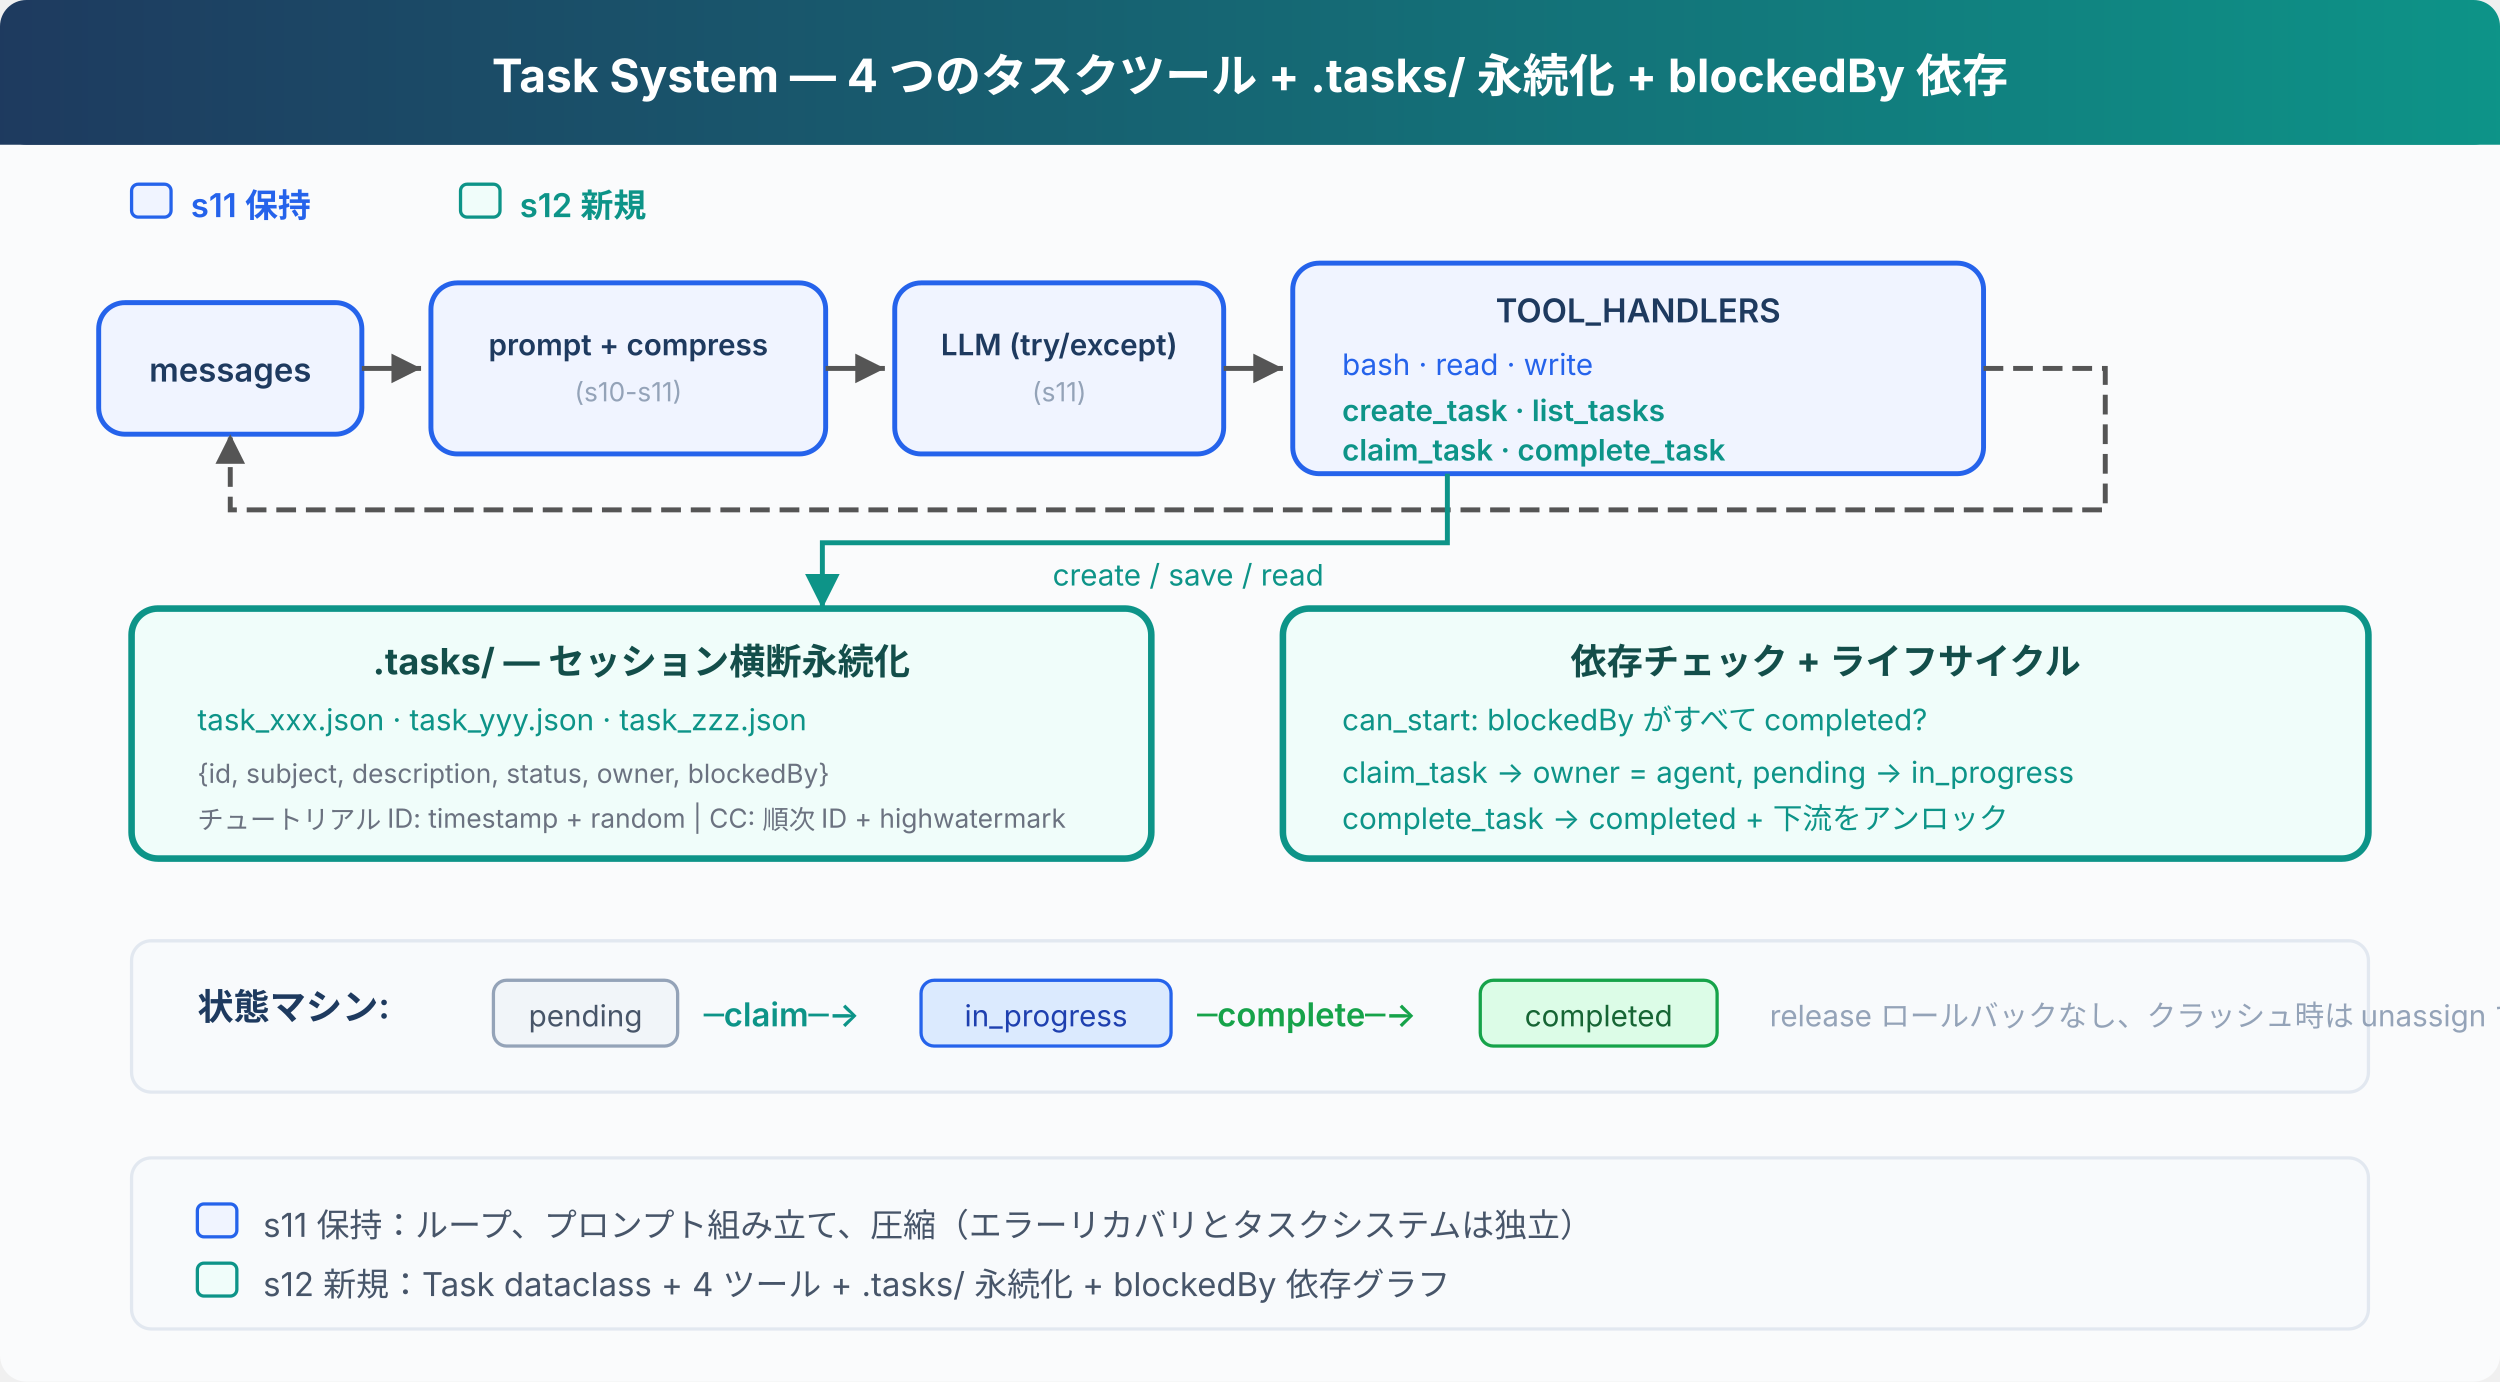
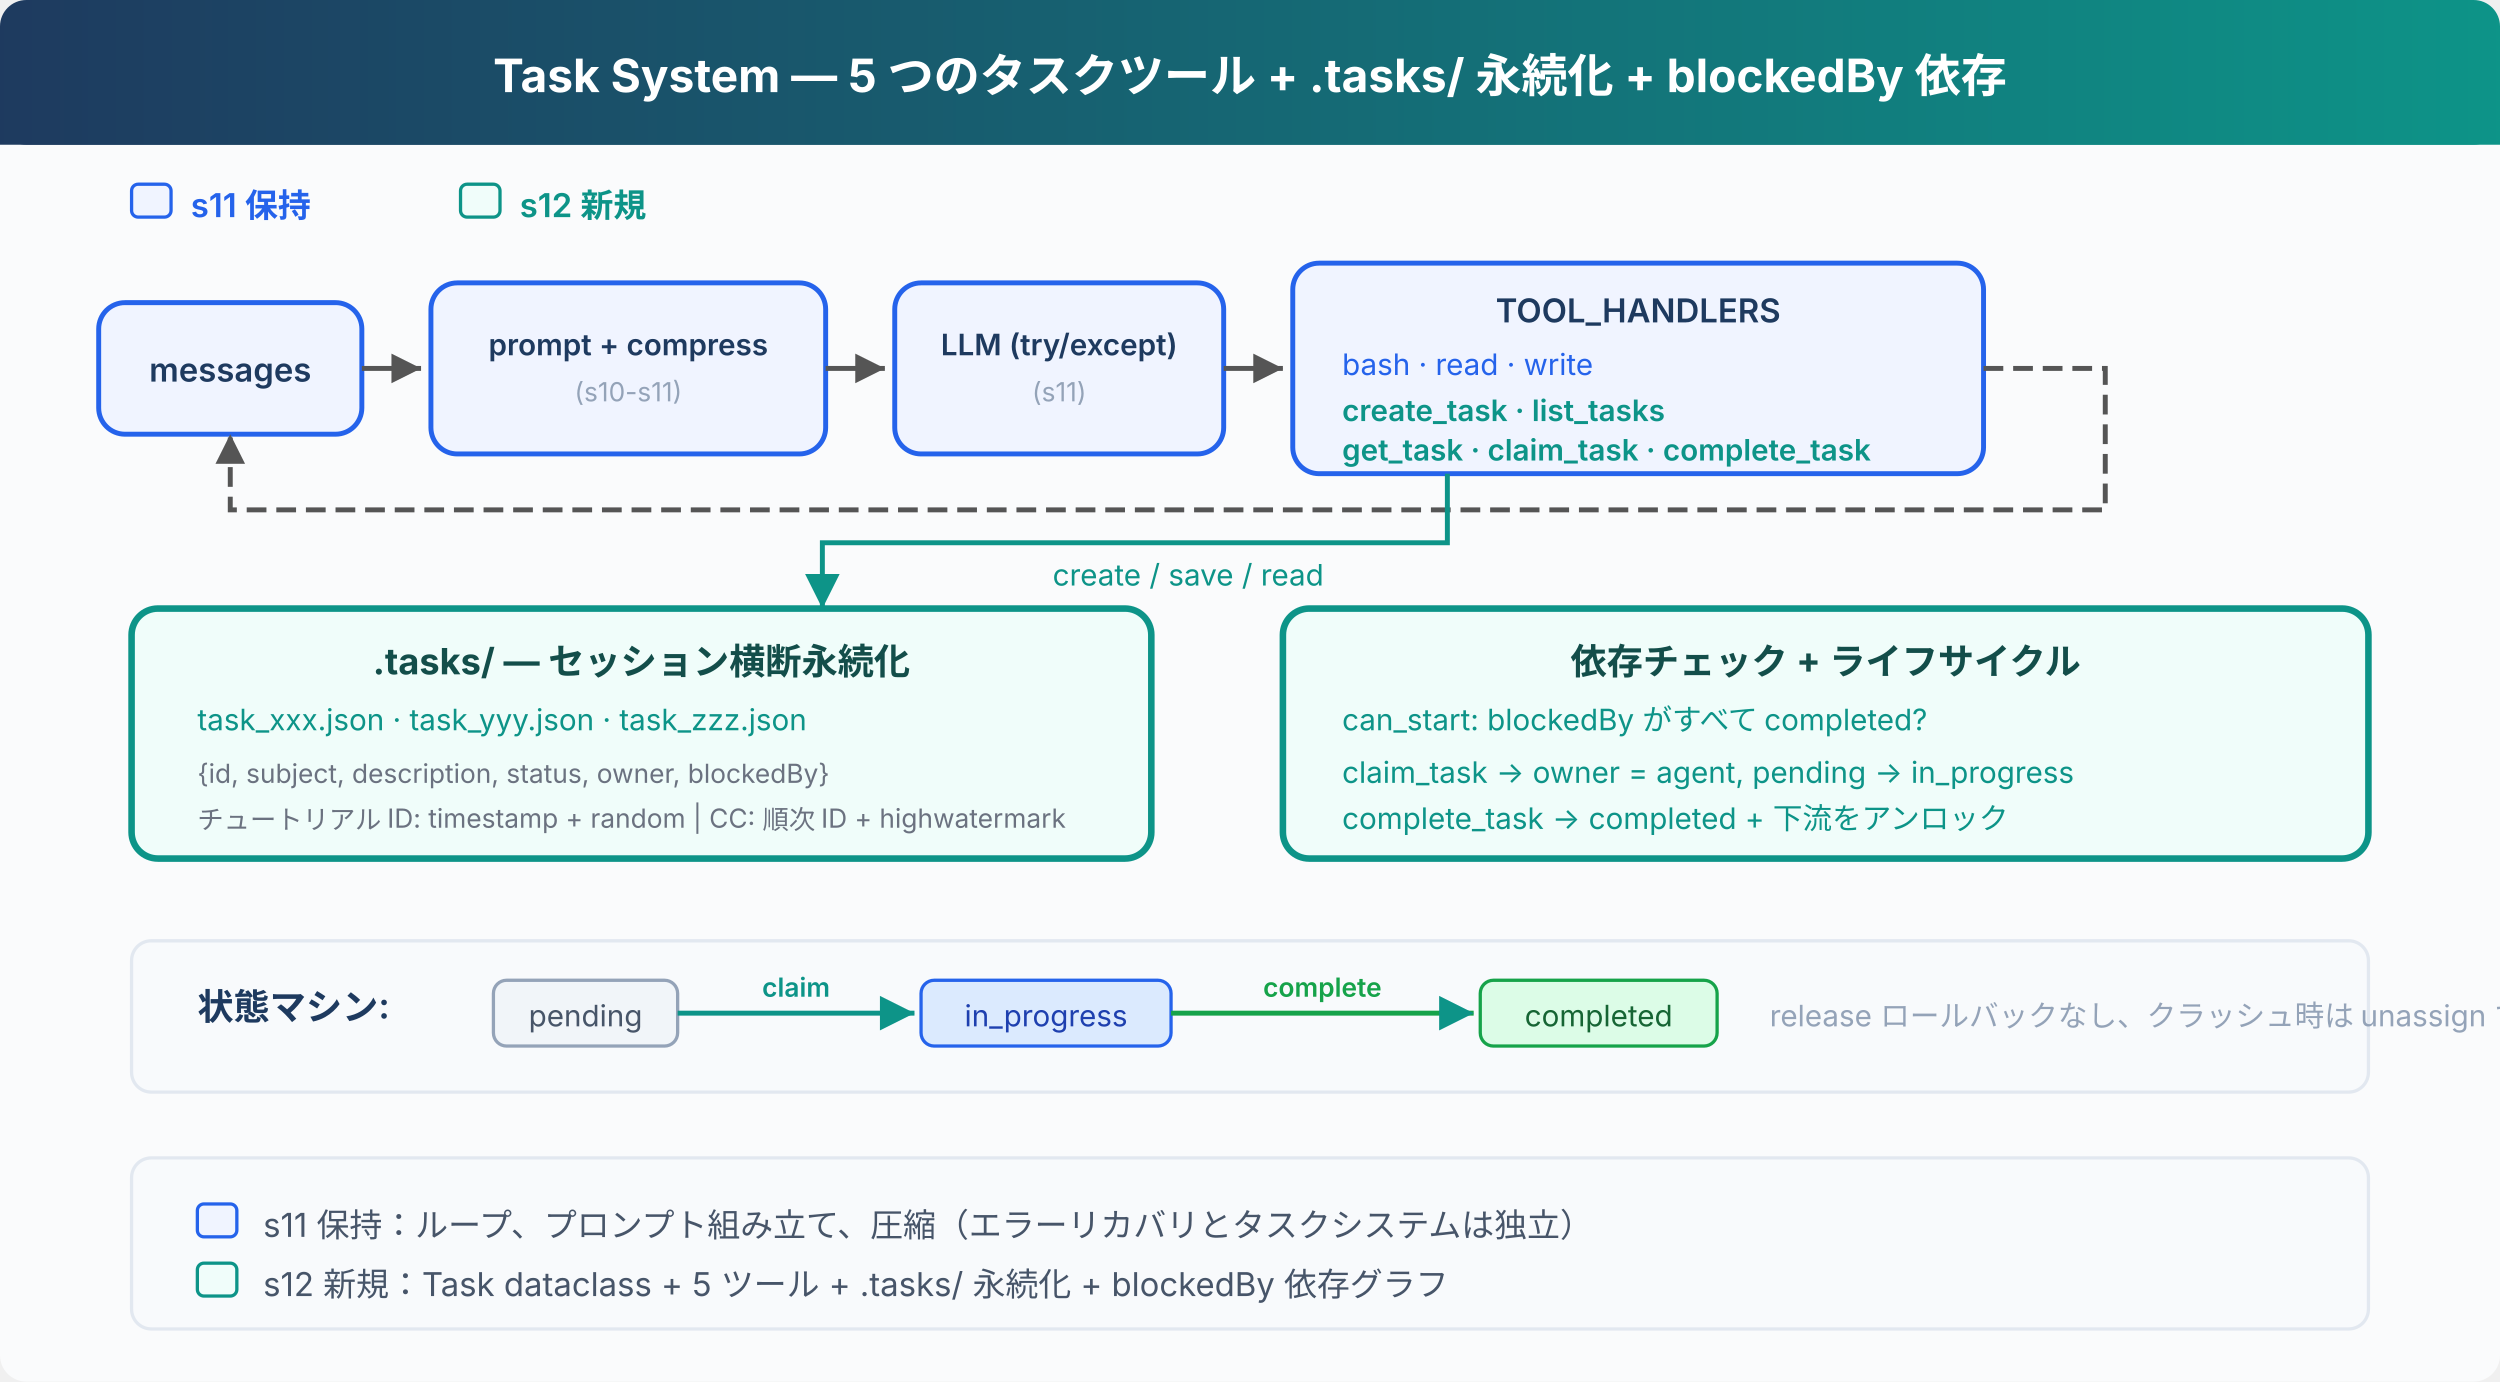
<svg xmlns="http://www.w3.org/2000/svg" viewBox="0 0 760 420" font-family="system-ui, -apple-system, sans-serif">
  <defs>
    <linearGradient id="header" x1="0" y1="0" x2="1" y2="0">
      <stop offset="0%" stop-color="#1e3a5f" />
      <stop offset="100%" stop-color="#0d9488" />
    </linearGradient>
    <marker id="arrow" viewBox="0 0 10 10" refX="10" refY="5" markerWidth="6" markerHeight="6" orient="auto-start-reverse">
      <path d="M 0 0 L 10 5 L 0 10 z" fill="#555" />
    </marker>
    <marker id="arrow-teal" viewBox="0 0 10 10" refX="10" refY="5" markerWidth="7" markerHeight="7" orient="auto-start-reverse">
      <path d="M 0 0 L 10 5 L 0 10 z" fill="#0d9488" />
    </marker>
  </defs>
  <rect width="760" height="420" fill="#fafbfc" rx="8" />
  <rect x="0" y="0" width="760" height="44" fill="url(#header)" rx="8" />
  <rect x="0" y="36" width="760" height="8" fill="url(#header)" />
-   <text x="380" y="28" fill="#fff" font-size="14" font-weight="700" text-anchor="middle">Task System — 4 つのタスクツール + .tasks/ 永続化 + blockedBy 依存</text>
+   <text x="380" y="28" fill="#fff" font-size="14" font-weight="700" text-anchor="middle">Task System — 5 つのタスクツール + .tasks/ 永続化 + blockedBy 依存</text>
  <rect x="40" y="56" width="12" height="10" rx="2" fill="#f0f4ff" stroke="#2563eb" stroke-width="1" />
  <text x="58" y="66" fill="#2563eb" font-size="10" font-weight="600">s11 保持</text>
  <rect x="140" y="56" width="12" height="10" rx="2" fill="#f0fdfa" stroke="#0d9488" stroke-width="1" />
  <text x="158" y="66" fill="#0d9488" font-size="10" font-weight="600">s12 新規</text>
  <rect x="30" y="92" width="80" height="40" rx="8" fill="#f0f4ff" stroke="#2563eb" stroke-width="1.5" />
  <text x="70" y="116" fill="#1e3a5f" font-size="10" font-weight="600" text-anchor="middle">messages</text>
  <line x1="110" y1="112" x2="128" y2="112" stroke="#555" stroke-width="1.5" marker-end="url(#arrow)" />
  <rect x="131" y="86" width="120" height="52" rx="8" fill="#f0f4ff" stroke="#2563eb" stroke-width="1.5" />
  <text x="191" y="108" fill="#1e3a5f" font-size="9" font-weight="600" text-anchor="middle">prompt + compress</text>
  <text x="191" y="122" fill="#94a3b8" font-size="8" text-anchor="middle">(s10-s11)</text>
  <line x1="251" y1="112" x2="269" y2="112" stroke="#555" stroke-width="1.5" marker-end="url(#arrow)" />
  <rect x="272" y="86" width="100" height="52" rx="8" fill="#f0f4ff" stroke="#2563eb" stroke-width="1.5" />
  <text x="322" y="108" fill="#1e3a5f" font-size="9" font-weight="600" text-anchor="middle">LLM (try/except)</text>
  <text x="322" y="122" fill="#94a3b8" font-size="8" text-anchor="middle">(s11)</text>
  <line x1="372" y1="112" x2="390" y2="112" stroke="#555" stroke-width="1.5" marker-end="url(#arrow)" />
  <rect x="393" y="80" width="210" height="64" rx="8" fill="#f0f4ff" stroke="#2563eb" stroke-width="1.5" />
  <text x="498" y="98" fill="#1e3a5f" font-size="10" font-weight="600" text-anchor="middle">TOOL_HANDLERS</text>
  <text x="408" y="114" fill="#2563eb" font-size="9">bash · read · write</text>
  <text x="408" y="128" fill="#0d9488" font-size="9" font-weight="600">create_task · list_tasks</text>
-   <text x="408" y="140" fill="#0d9488" font-size="9" font-weight="600">claim_task · complete_task</text>
+   <text x="408" y="140" fill="#0d9488" font-size="9" font-weight="600">get_task · claim_task · complete_task</text>
  <path d="M 603 112 L 640 112 L 640 155 L 70 155 L 70 132" fill="none" stroke="#555" stroke-width="1.5" marker-end="url(#arrow)" stroke-dasharray="6,3" />
  <rect x="40" y="185" width="310" height="76" rx="8" fill="#f0fdfa" stroke="#0d9488" stroke-width="2" />
  <text x="195" y="205" fill="#134e4a" font-size="11" font-weight="700" text-anchor="middle">.tasks/ — セッション横断永続化</text>
  <text x="60" y="222" fill="#0d9488" font-size="9">task_xxx.json · task_yyy.json · task_zzz.json</text>
  <text x="60" y="238" fill="#6b7280" font-size="8">{id, subject, description, status, owner, blockedBy}</text>
  <text x="60" y="252" fill="#6b7280" font-size="8">チュートリアル ID: timestamp + random | CC: 順次 ID + highwatermark</text>
  <path d="M 440 144 L 440 165 L 250 165 L 250 185" fill="none" stroke="#0d9488" stroke-width="1.5" marker-end="url(#arrow-teal)" />
  <text x="320" y="178" fill="#0d9488" font-size="9">create / save / read</text>
  <rect x="390" y="185" width="330" height="76" rx="8" fill="#f0fdfa" stroke="#0d9488" stroke-width="2" />
  <text x="555" y="205" fill="#134e4a" font-size="11" font-weight="700" text-anchor="middle">依存チェック + ライフサイクル</text>
  <text x="408" y="222" fill="#0d9488" font-size="9">can_start: blockedBy がすべて completed?</text>
  <text x="408" y="238" fill="#0d9488" font-size="9">claim_task → owner = agent, pending → in_progress</text>
  <text x="408" y="252" fill="#0d9488" font-size="9">complete_task → completed + 下流をアンロック</text>
  <rect x="40" y="286" width="680" height="46" rx="6" fill="#f8fafc" stroke="#e2e8f0" stroke-width="1" />
  <text x="60" y="310" fill="#1e3a5f" font-size="11" font-weight="600">状態マシン:</text>
  <rect x="150" y="298" width="56" height="20" rx="4" fill="#f1f5f9" stroke="#94a3b8" stroke-width="1" />
  <text x="178" y="312" fill="#475569" font-size="9" text-anchor="middle">pending</text>
-   <text x="214" y="312" fill="#0d9488" font-size="10" font-weight="600">─claim─→</text>
+   <line x1="206" y1="308" x2="278" y2="308" stroke="#0d9488" stroke-width="1.5" marker-end="url(#arrow-teal)" />
+   <text x="242" y="303" fill="#0d9488" font-size="8" font-weight="600" text-anchor="middle">claim</text>
  <rect x="280" y="298" width="76" height="20" rx="4" fill="#dbeafe" stroke="#2563eb" stroke-width="1" />
  <text x="318" y="312" fill="#1e40af" font-size="9" text-anchor="middle">in_progress</text>
-   <text x="364" y="312" fill="#16a34a" font-size="10" font-weight="600">─complete─→</text>
+   <line x1="356" y1="308" x2="448" y2="308" stroke="#16a34a" stroke-width="1.5" marker-end="url(#arrow-teal)" />
+   <text x="402" y="303" fill="#16a34a" font-size="8" font-weight="600" text-anchor="middle">complete</text>
  <rect x="450" y="298" width="72" height="20" rx="4" fill="#dcfce7" stroke="#16a34a" stroke-width="1" />
  <text x="486" y="312" fill="#166534" font-size="9" text-anchor="middle">completed</text>
  <text x="538" y="312" fill="#94a3b8" font-size="9">release ロールバックなし、クラッシュ時は unassign で owner クリア</text>
  <rect x="40" y="352" width="680" height="52" rx="6" fill="#f8fafc" stroke="#e2e8f0" stroke-width="1" />
  <rect x="60" y="366" width="12" height="10" rx="2" fill="#f0f4ff" stroke="#2563eb" stroke-width="1" />
  <text x="80" y="376" fill="#475569" font-size="10">s11 保持：ループ、プロンプト組み立て、圧縮（エラーリカバリとタスクシステムは独立）</text>
  <rect x="60" y="384" width="12" height="10" rx="2" fill="#f0fdfa" stroke="#0d9488" stroke-width="1" />
-   <text x="80" y="394" fill="#475569" font-size="10">s12 新規：Task dataclass + 4 ツール + .tasks/ 永続化 + blockedBy 依存グラフ</text>
+   <text x="80" y="394" fill="#475569" font-size="10">s12 新規：Task dataclass + 5 ツール + .tasks/ 永続化 + blockedBy 依存グラフ</text>
</svg>
